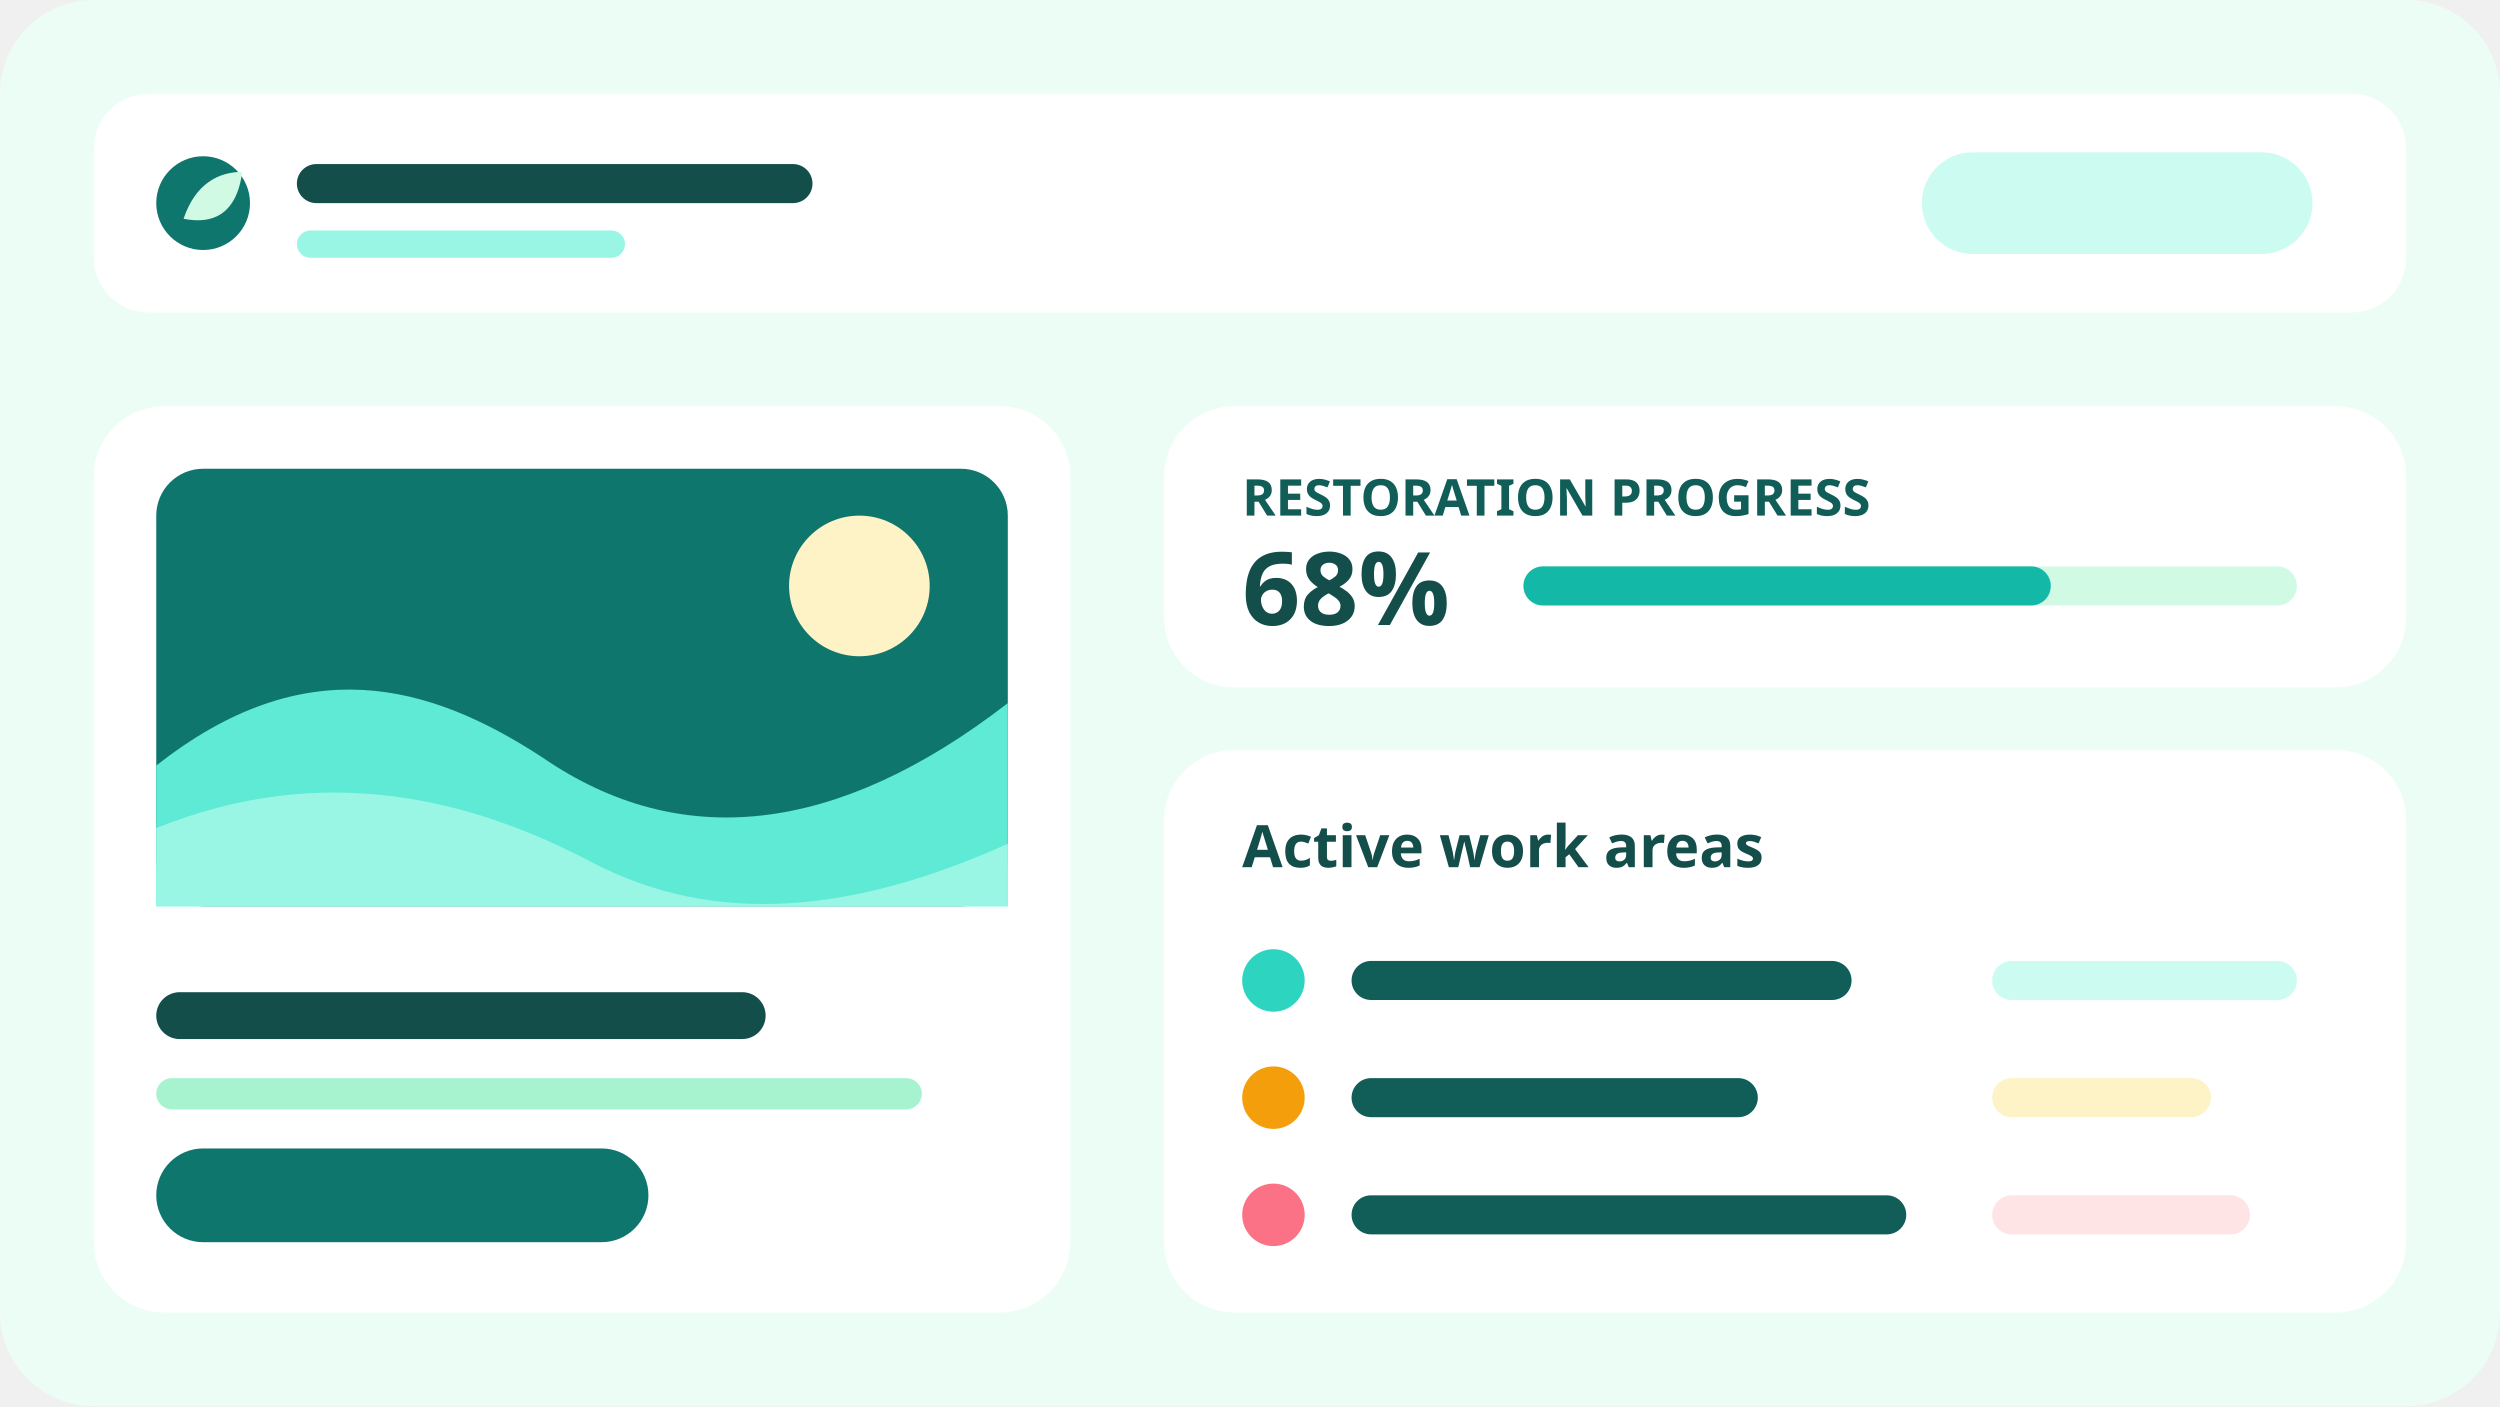
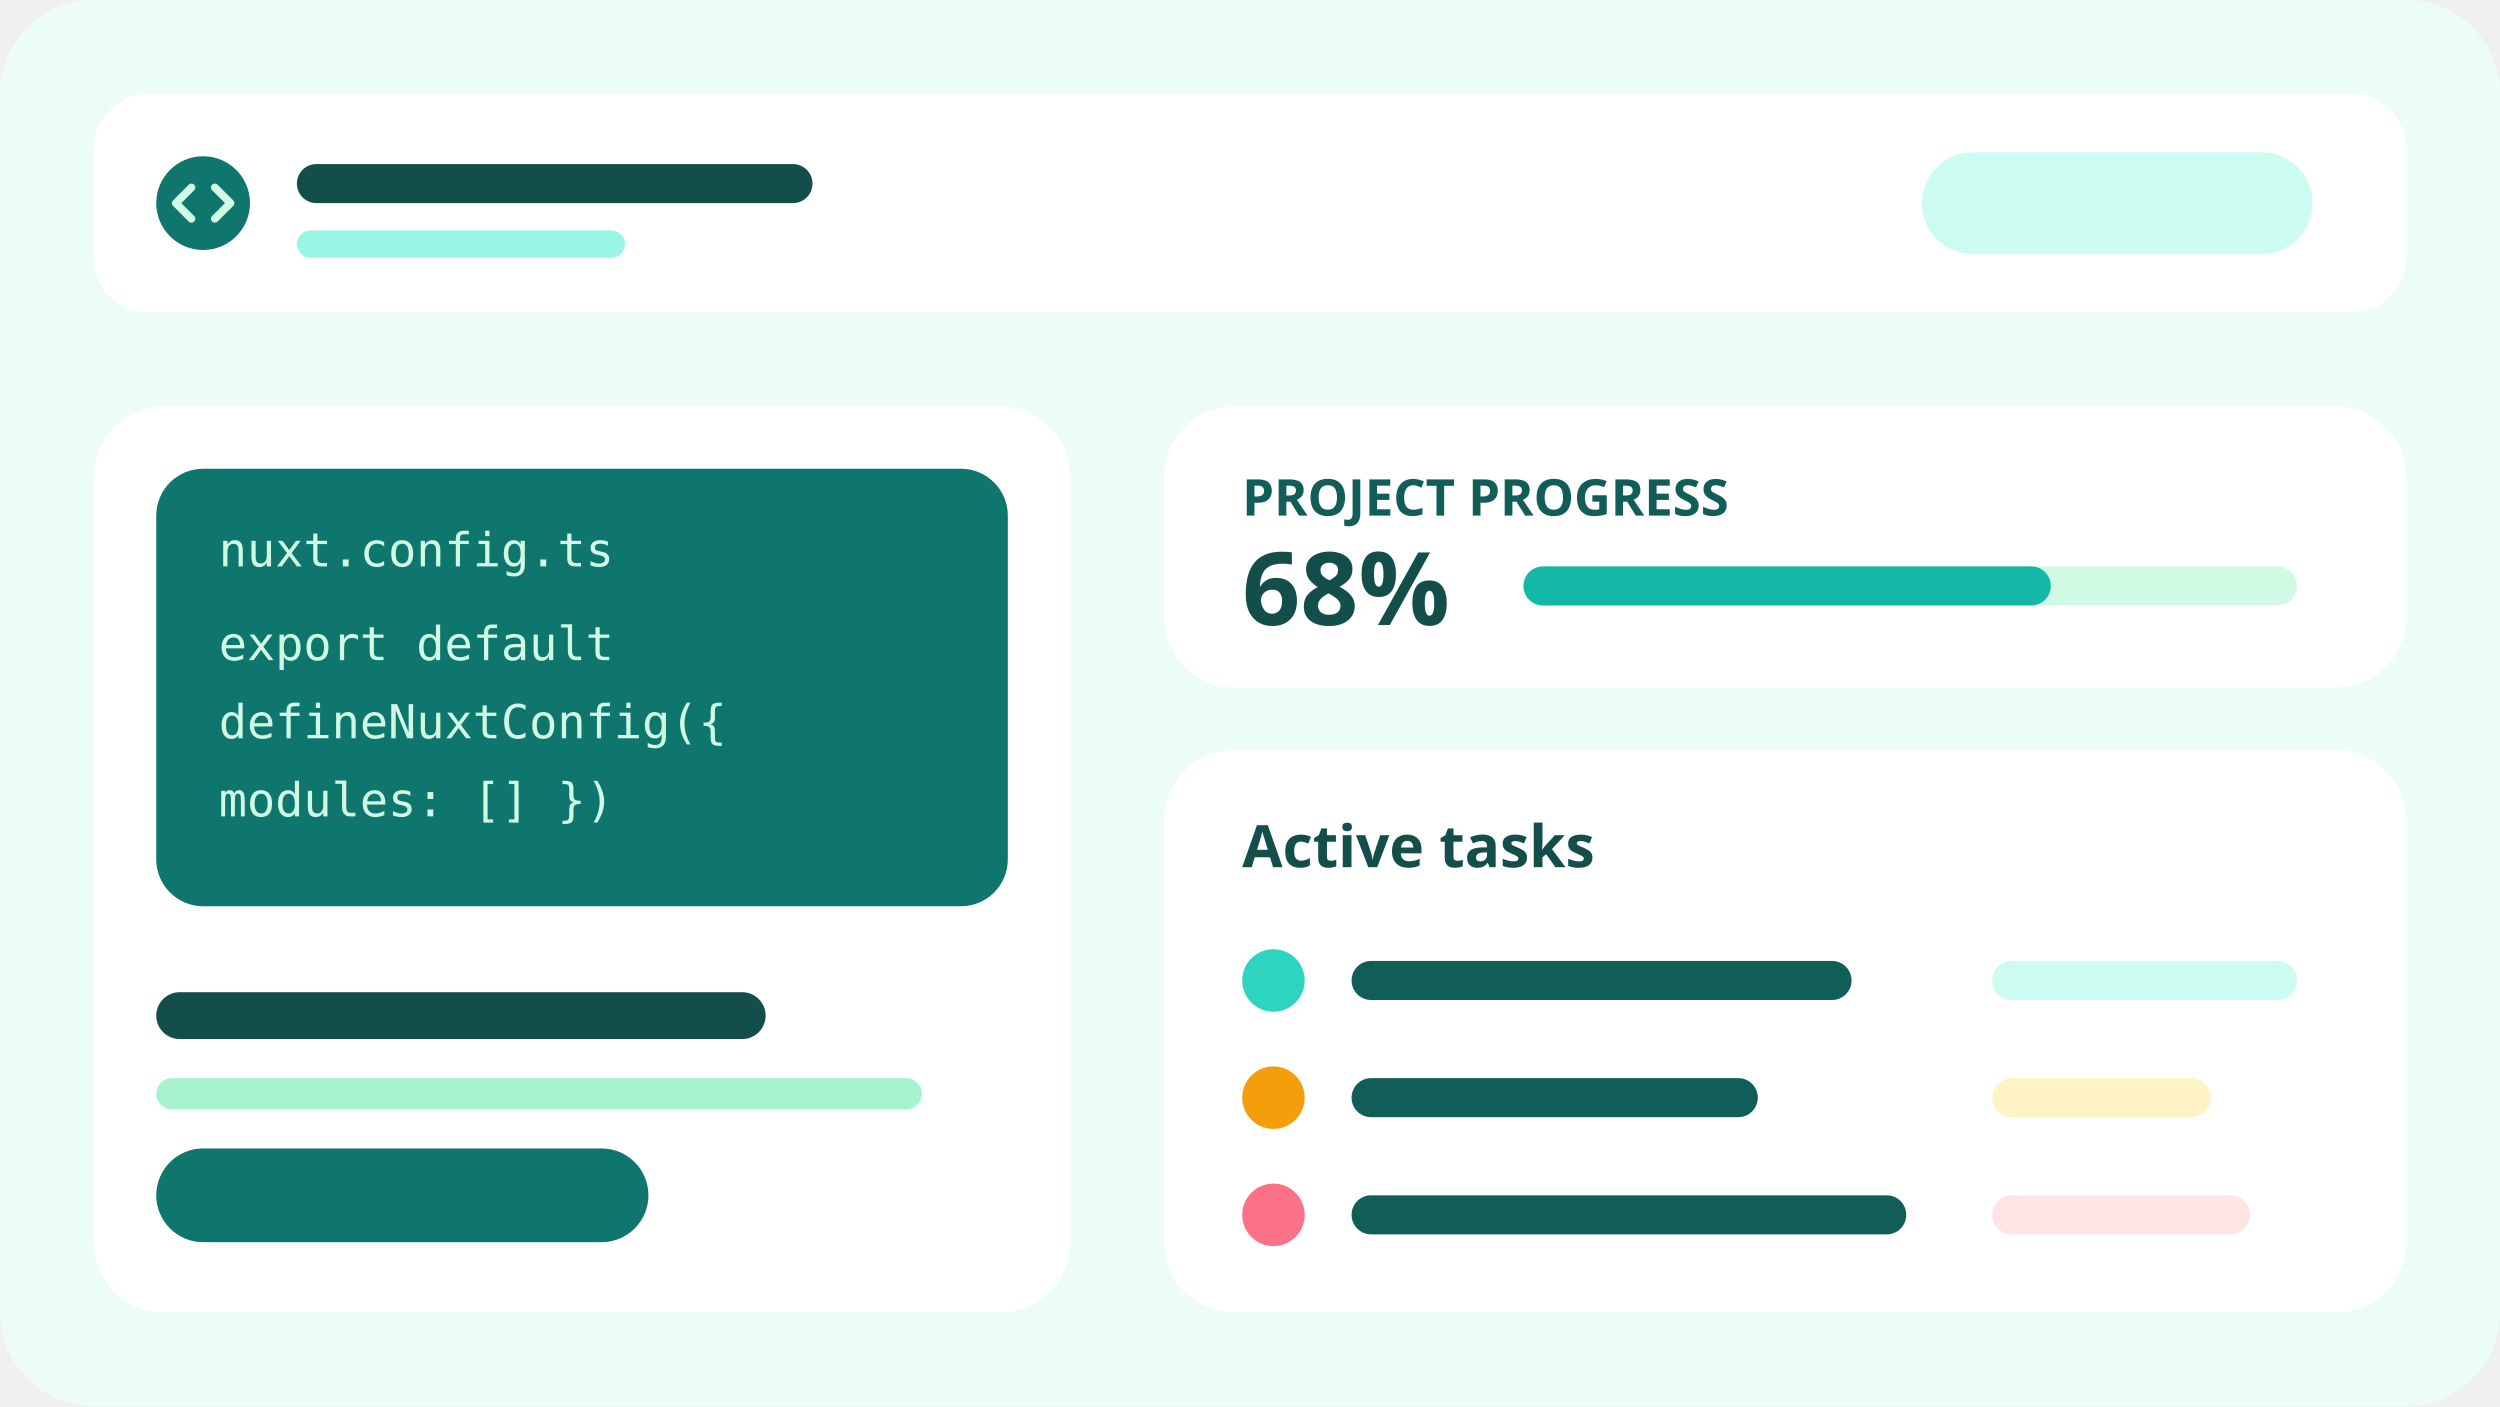
<svg xmlns="http://www.w3.org/2000/svg" width="640" height="360" viewBox="0 0 640 360" role="img" aria-labelledby="title description">
  <rect width="640" height="360" rx="24" fill="#ecfdf5" />
  <rect x="24" y="24" width="592" height="56" rx="14" fill="#ffffff" />
  <circle cx="52" cy="52" r="12" fill="#0f766e" />
-   <path d="M47 56c3-9 9-12 15-12-1 8-5 14-15 12Z" fill="#d1fae5" />
+   <path d="m49 48-4 4 4 4m6-8 4 4-4 4" fill="none" stroke="#d1fae5" stroke-width="2" stroke-linecap="round" stroke-linejoin="round" />
  <rect x="76" y="42" width="132" height="10" rx="5" fill="#134e4a" />
  <rect x="76" y="59" width="84" height="7" rx="3.5" fill="#99f6e4" />
  <rect x="492" y="39" width="100" height="26" rx="13" fill="#ccfbf1" />
  <rect x="24" y="104" width="250" height="232" rx="18" fill="#ffffff" />
  <rect x="40" y="120" width="218" height="112" rx="12" fill="#0f766e" />
-   <path d="M40 196c38-30 70-21 99-2 35 24 75 20 119-14v52H40Z" fill="#5eead4" />
-   <path d="M40 212c42-17 80-8 112 9 31 16 66 13 106-5v16H40Z" fill="#99f6e4" />
-   <circle cx="220" cy="150" r="18" fill="#fef3c7" />
+   <g fill="#d1fae5" font-family="ui-monospace, monospace" font-size="12">
+     <text x="56" y="145">nuxt.config.ts</text>
+     <text x="56" y="169">export default</text>
+     <text x="56" y="189">defineNuxtConfig({</text>
+     <text x="56" y="209">  modules: [] })</text>
+   </g>
  <rect x="40" y="254" width="156" height="12" rx="6" fill="#134e4a" />
  <rect x="40" y="276" width="196" height="8" rx="4" fill="#a7f3d0" />
  <rect x="40" y="294" width="126" height="24" rx="12" fill="#0f766e" />
  <rect x="298" y="104" width="318" height="72" rx="18" fill="#ffffff" />
-   <text x="318" y="132" fill="#115e59" font-family="ui-sans-serif, system-ui" font-size="13" font-weight="700">RESTORATION PROGRESS</text>
+   <text x="318" y="132" fill="#115e59" font-family="ui-sans-serif, system-ui" font-size="13" font-weight="700">PROJECT PROGRESS</text>
  <text x="318" y="160" fill="#134e4a" font-family="ui-sans-serif, system-ui" font-size="26" font-weight="800">68%</text>
  <rect x="390" y="145" width="198" height="10" rx="5" fill="#d1fae5" />
  <rect x="390" y="145" width="135" height="10" rx="5" fill="#14b8a6" />
  <rect x="298" y="192" width="318" height="144" rx="18" fill="#ffffff" />
-   <text x="318" y="222" fill="#134e4a" font-family="ui-sans-serif, system-ui" font-size="15" font-weight="800">Active work areas</text>
+   <text x="318" y="222" fill="#134e4a" font-family="ui-sans-serif, system-ui" font-size="15" font-weight="800">Active tasks</text>
  <circle cx="326" cy="251" r="8" fill="#2dd4bf" />
  <rect x="346" y="246" width="128" height="10" rx="5" fill="#115e59" />
  <rect x="510" y="246" width="78" height="10" rx="5" fill="#ccfbf1" />
  <circle cx="326" cy="281" r="8" fill="#f59e0b" />
  <rect x="346" y="276" width="104" height="10" rx="5" fill="#115e59" />
  <rect x="510" y="276" width="56" height="10" rx="5" fill="#fef3c7" />
  <circle cx="326" cy="311" r="8" fill="#fb7185" />
  <rect x="346" y="306" width="142" height="10" rx="5" fill="#115e59" />
  <rect x="510" y="306" width="66" height="10" rx="5" fill="#ffe4e6" />
</svg>
